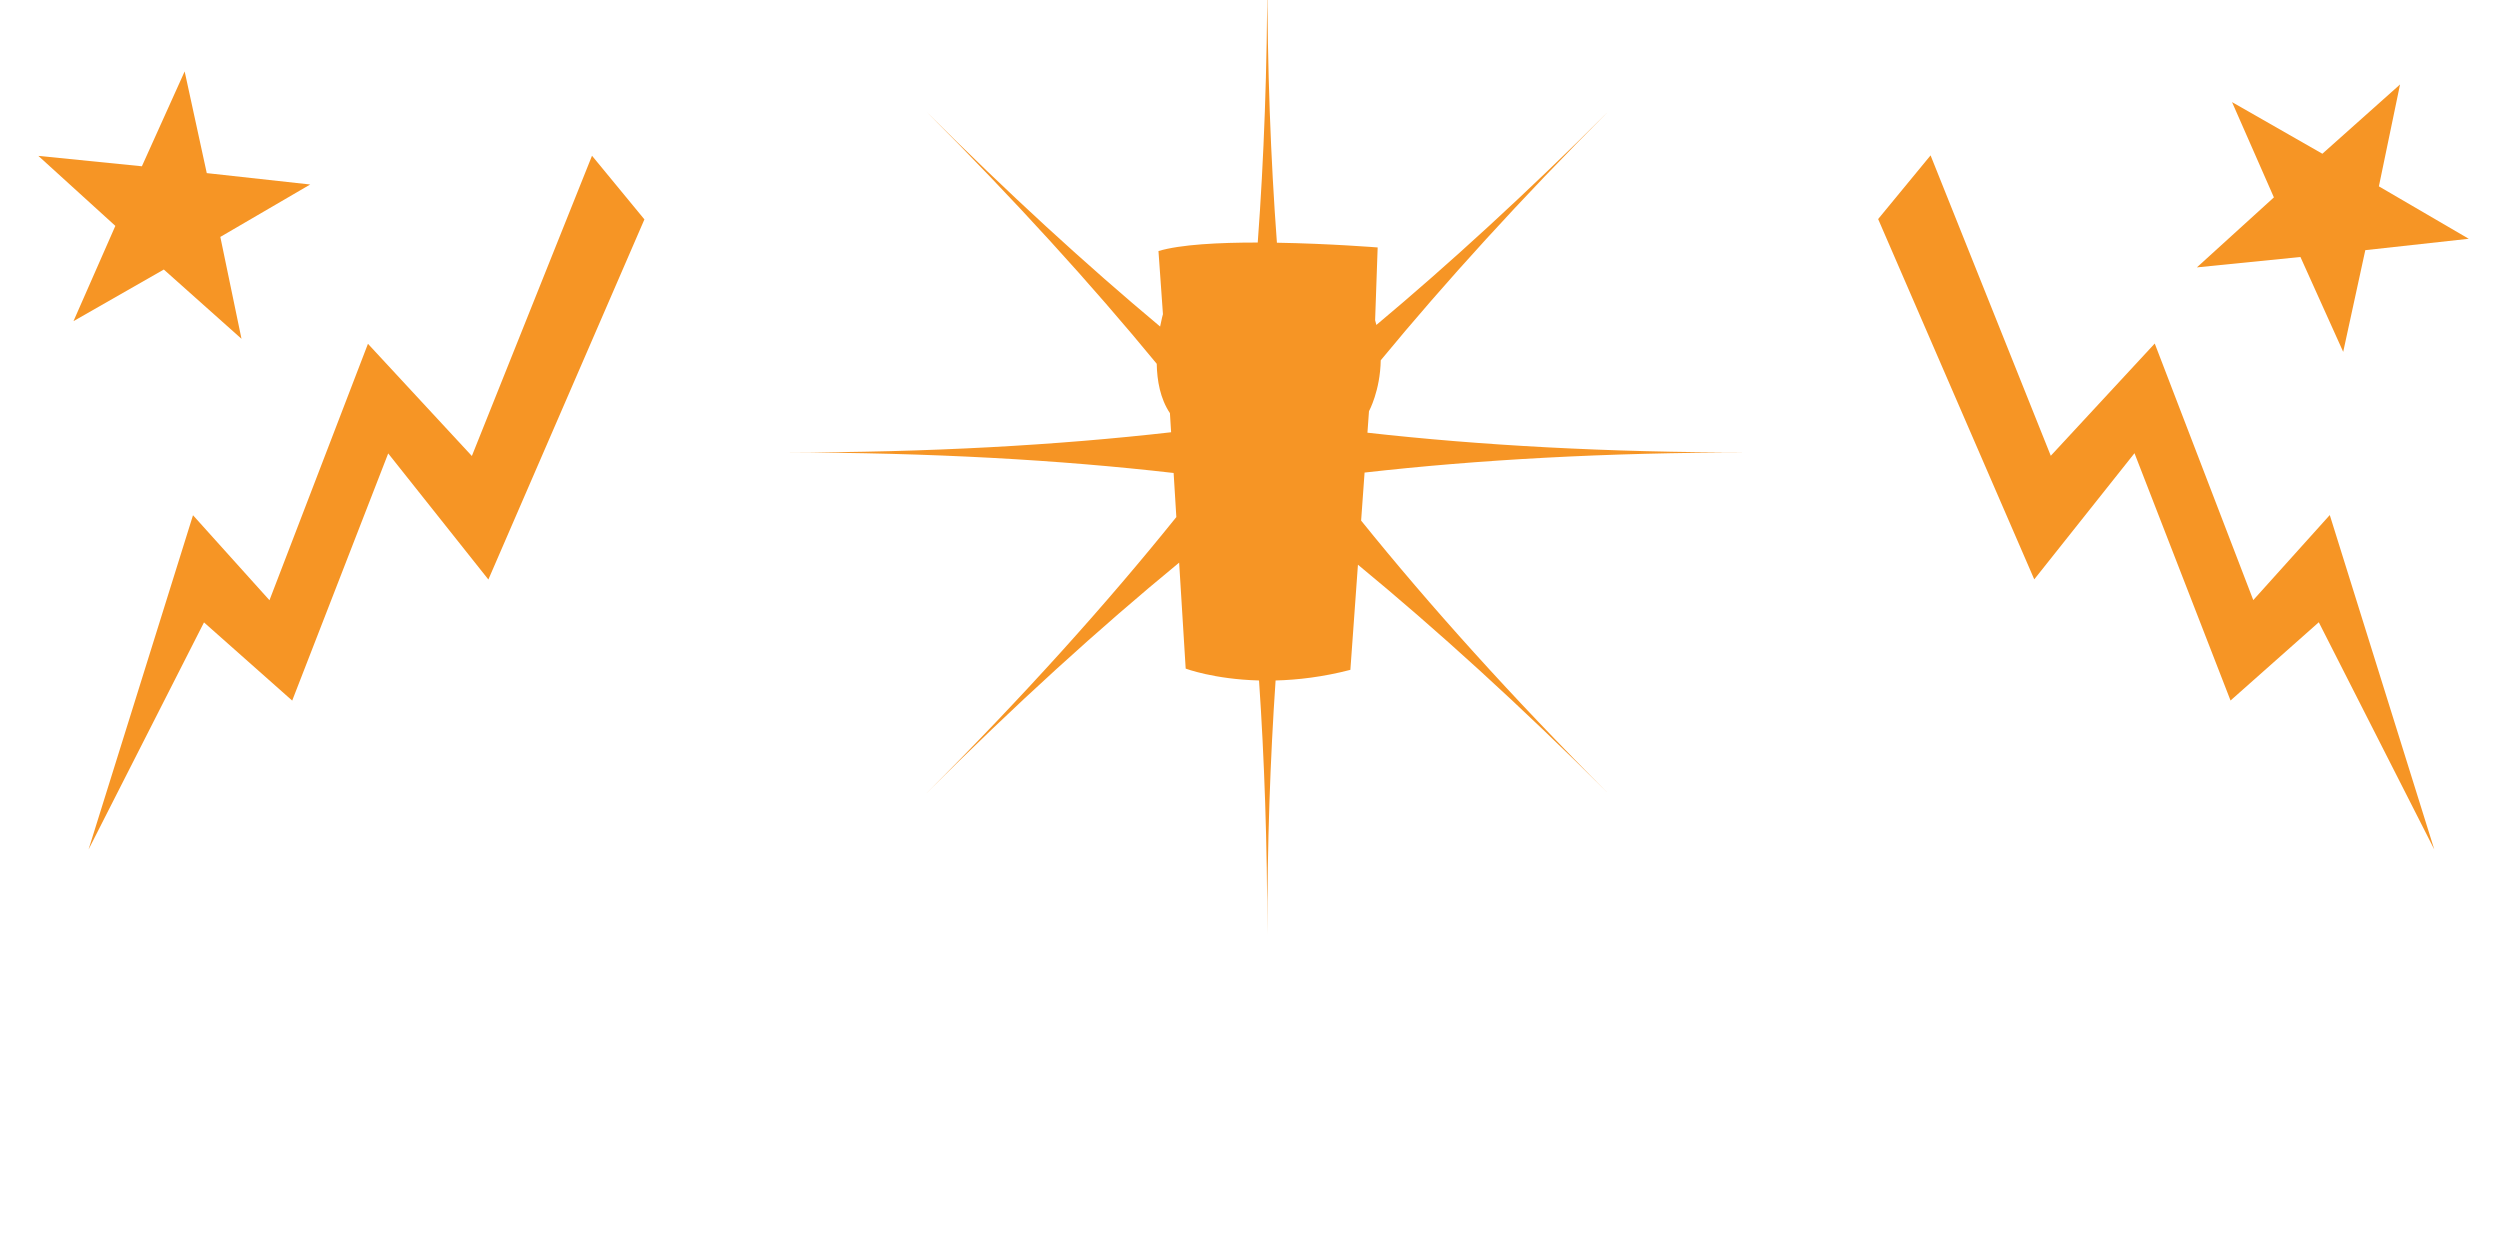
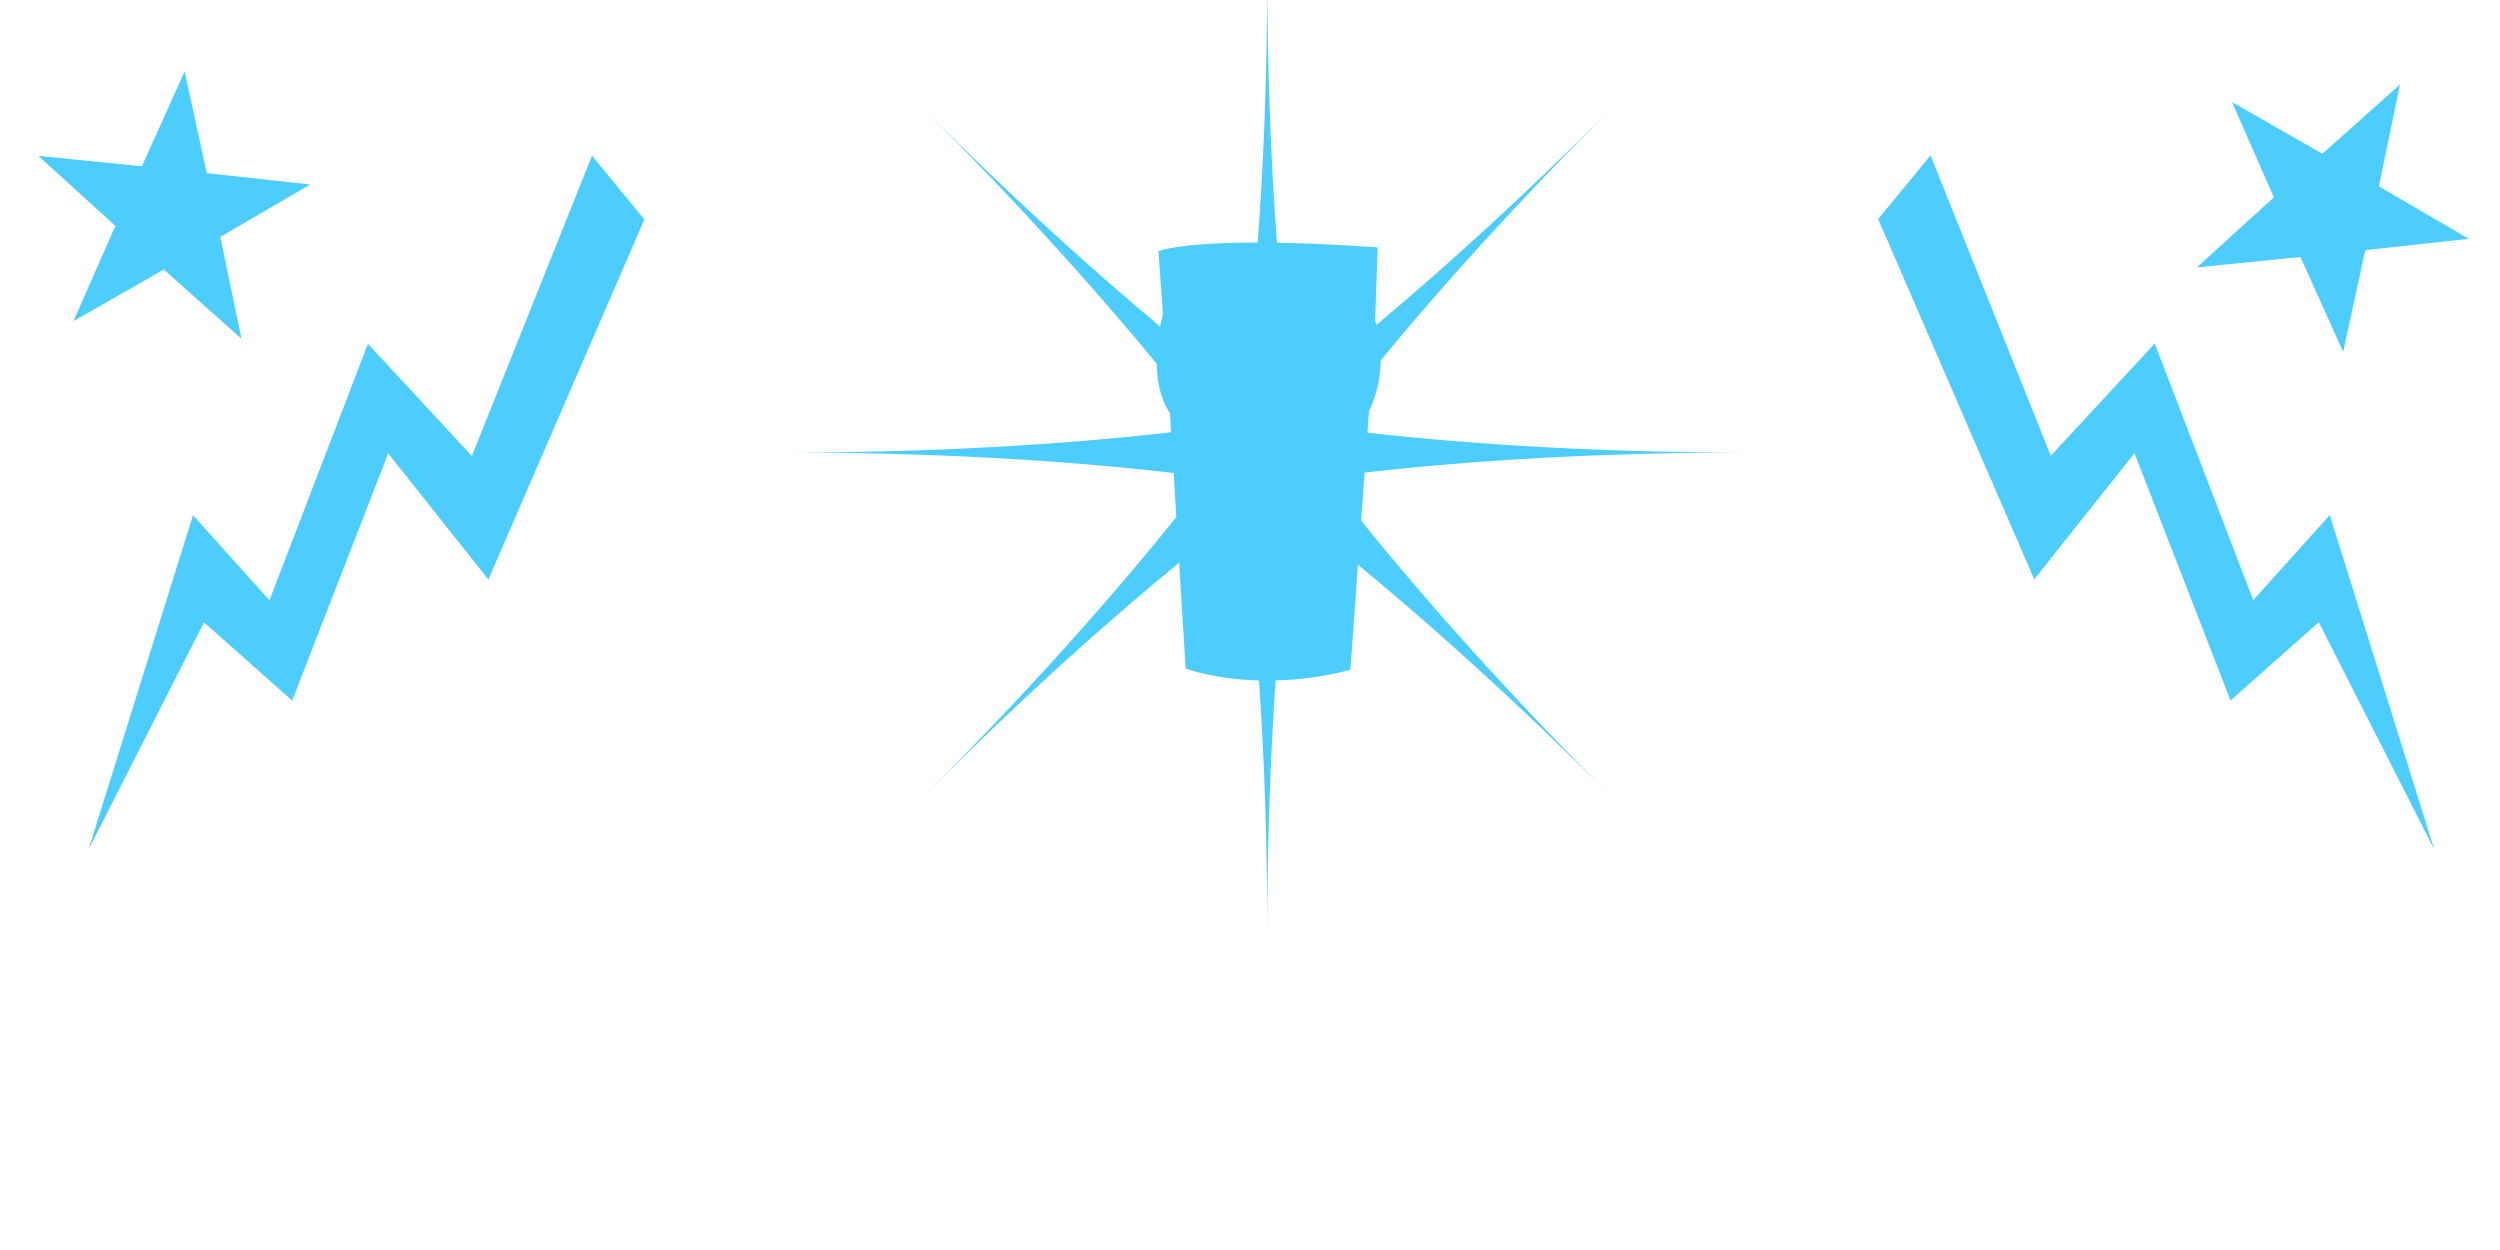
<svg xmlns="http://www.w3.org/2000/svg" version="1.1" id="Layer_1" x="0px" y="0px" width="320px" height="160px" viewBox="0 0 320 160" enable-background="new 0 0 320 160" xml:space="preserve">
-   <path fill="#F69525" d="M174.224,66.637l0.442-6.149c14.493-1.642,30.833-2.571,49.287-2.571c-18.299,0-34.52-0.913-48.92-2.531  l0.197-2.753c0,0,1.436-2.613,1.504-6.517c8.265-10.014,17.901-20.622,29.131-31.852c-10.424,10.426-20.314,19.474-29.689,27.33  c-0.055-0.202-0.1-0.401-0.161-0.604l0.326-9.316c0,0-6.136-0.494-12.896-0.606c-0.797-10.704-1.232-22.302-1.232-34.884  c0,12.573-0.43,24.164-1.222,34.861c-4.956-0.005-9.895,0.244-12.707,1.088l0.573,8.082c0,0-0.176,0.606-0.362,1.583  c-9.451-7.901-19.422-17.016-29.94-27.532c11.4,11.397,21.159,22.154,29.507,32.299c0.038,2.152,0.448,4.473,1.689,6.316  l0.151,2.448c-14.532,1.653-30.911,2.592-49.425,2.589c18.65,0.002,35.135,0.95,49.747,2.623l0.347,5.644  c-8.88,11.041-19.454,22.827-32.017,35.386c11.428-11.424,22.208-21.195,32.376-29.554l0.837,13.564c0,0,3.591,1.363,9.389,1.52  c0.686,10.049,1.056,20.875,1.056,32.549c0-11.672,0.375-22.498,1.064-32.549c2.821-0.072,6.054-0.447,9.572-1.36l0.969-13.459  c10.07,8.299,20.744,17.985,32.048,29.29C193.479,89.184,183.027,77.549,174.224,66.637z" />
-   <path fill="#F69525" d="M247.113,19.888L262.5,58.34l13.307-14.368l12.612,32.84l9.793-10.885l13.376,42.805l-14.783-29.084  l-11.296,10.018L273.215,58.01l-12.831,16.148L240.402,28.04L247.113,19.888z" />
-   <path fill="#F69525" d="M75.777,19.935L60.399,58.367L47.098,44.006L34.492,76.83l-9.788-10.879l-13.368,42.781l14.775-29.066  l11.29,10.01l12.289-31.638l12.822,16.139l19.973-46.094L75.777,19.935z" />
-   <path fill="#F69525" d="M307.205,10.812l-2.708,13.041L316,30.563l-13.241,1.457l-2.83,13.017l-5.473-12.143l-13.254,1.331  l9.856-8.96L285.7,13.07l11.564,6.609L307.205,10.812z" />
-   <path fill="#F69525" d="M20.969,34.5L9.405,41.108l5.36-12.195l-9.856-8.96l13.253,1.331l5.474-12.142l2.83,13.017l13.24,1.457  l-11.504,6.709l2.709,13.041L20.969,34.5z" />
+   <path fill="#4DCDFD" d="M174.224,66.637l0.442-6.149c14.493-1.642,30.833-2.571,49.287-2.571c-18.299,0-34.52-0.913-48.92-2.531  l0.197-2.753c0,0,1.436-2.613,1.504-6.517c8.265-10.014,17.901-20.622,29.131-31.852c-10.424,10.426-20.314,19.474-29.689,27.33  c-0.055-0.202-0.1-0.401-0.161-0.604l0.326-9.316c0,0-6.136-0.494-12.896-0.606c-0.797-10.704-1.232-22.302-1.232-34.884  c0,12.573-0.43,24.164-1.222,34.861c-4.956-0.005-9.895,0.244-12.707,1.088l0.573,8.082c0,0-0.176,0.606-0.362,1.583  c-9.451-7.901-19.422-17.016-29.94-27.532c11.4,11.397,21.159,22.154,29.507,32.299c0.038,2.152,0.448,4.473,1.689,6.316  l0.151,2.448c-14.532,1.653-30.911,2.592-49.425,2.589c18.65,0.002,35.135,0.95,49.747,2.623l0.347,5.644  c-8.88,11.041-19.454,22.827-32.017,35.386c11.428-11.424,22.208-21.195,32.376-29.554l0.837,13.564c0,0,3.591,1.363,9.389,1.52  c0.686,10.049,1.056,20.875,1.056,32.549c0-11.672,0.375-22.498,1.064-32.549c2.821-0.072,6.054-0.447,9.572-1.36l0.969-13.459  c10.07,8.299,20.744,17.985,32.048,29.29C193.479,89.184,183.027,77.549,174.224,66.637z" />
+   <path fill="#4DCDFD" d="M247.113,19.888L262.5,58.34l13.307-14.368l12.612,32.84l9.793-10.885l13.376,42.805l-14.783-29.084  l-11.296,10.018L273.215,58.01l-12.831,16.148L240.402,28.04L247.113,19.888z" />
+   <path fill="#4DCDFD" d="M75.777,19.935L60.399,58.367L47.098,44.006L34.492,76.83l-9.788-10.879l-13.368,42.781l14.775-29.066  l11.29,10.01l12.289-31.638l12.822,16.139l19.973-46.094L75.777,19.935z" />
+   <path fill="#4DCDFD" d="M307.205,10.812l-2.708,13.041L316,30.563l-13.241,1.457l-2.83,13.017l-5.473-12.143l-13.254,1.331  l9.856-8.96L285.7,13.07l11.564,6.609L307.205,10.812z" />
+   <path fill="#4DCDFD" d="M20.969,34.5L9.405,41.108l5.36-12.195l-9.856-8.96l13.253,1.331l5.474-12.142l2.83,13.017l13.24,1.457  l-11.504,6.709l2.709,13.041L20.969,34.5z" />
</svg>
